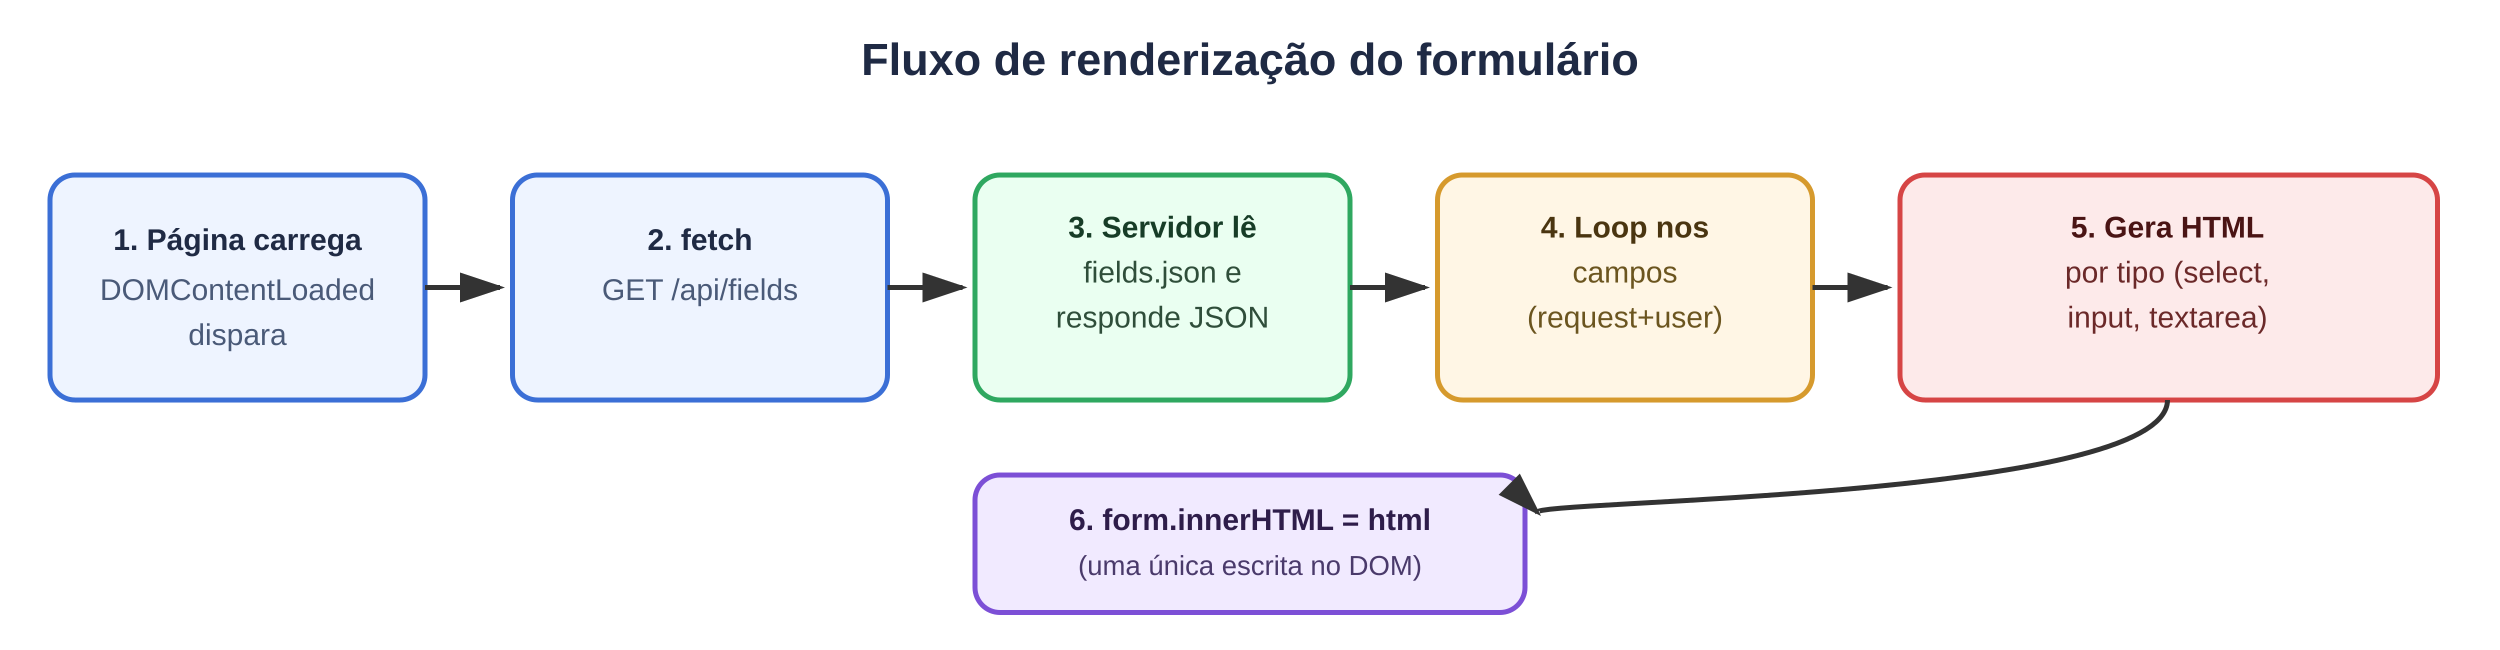
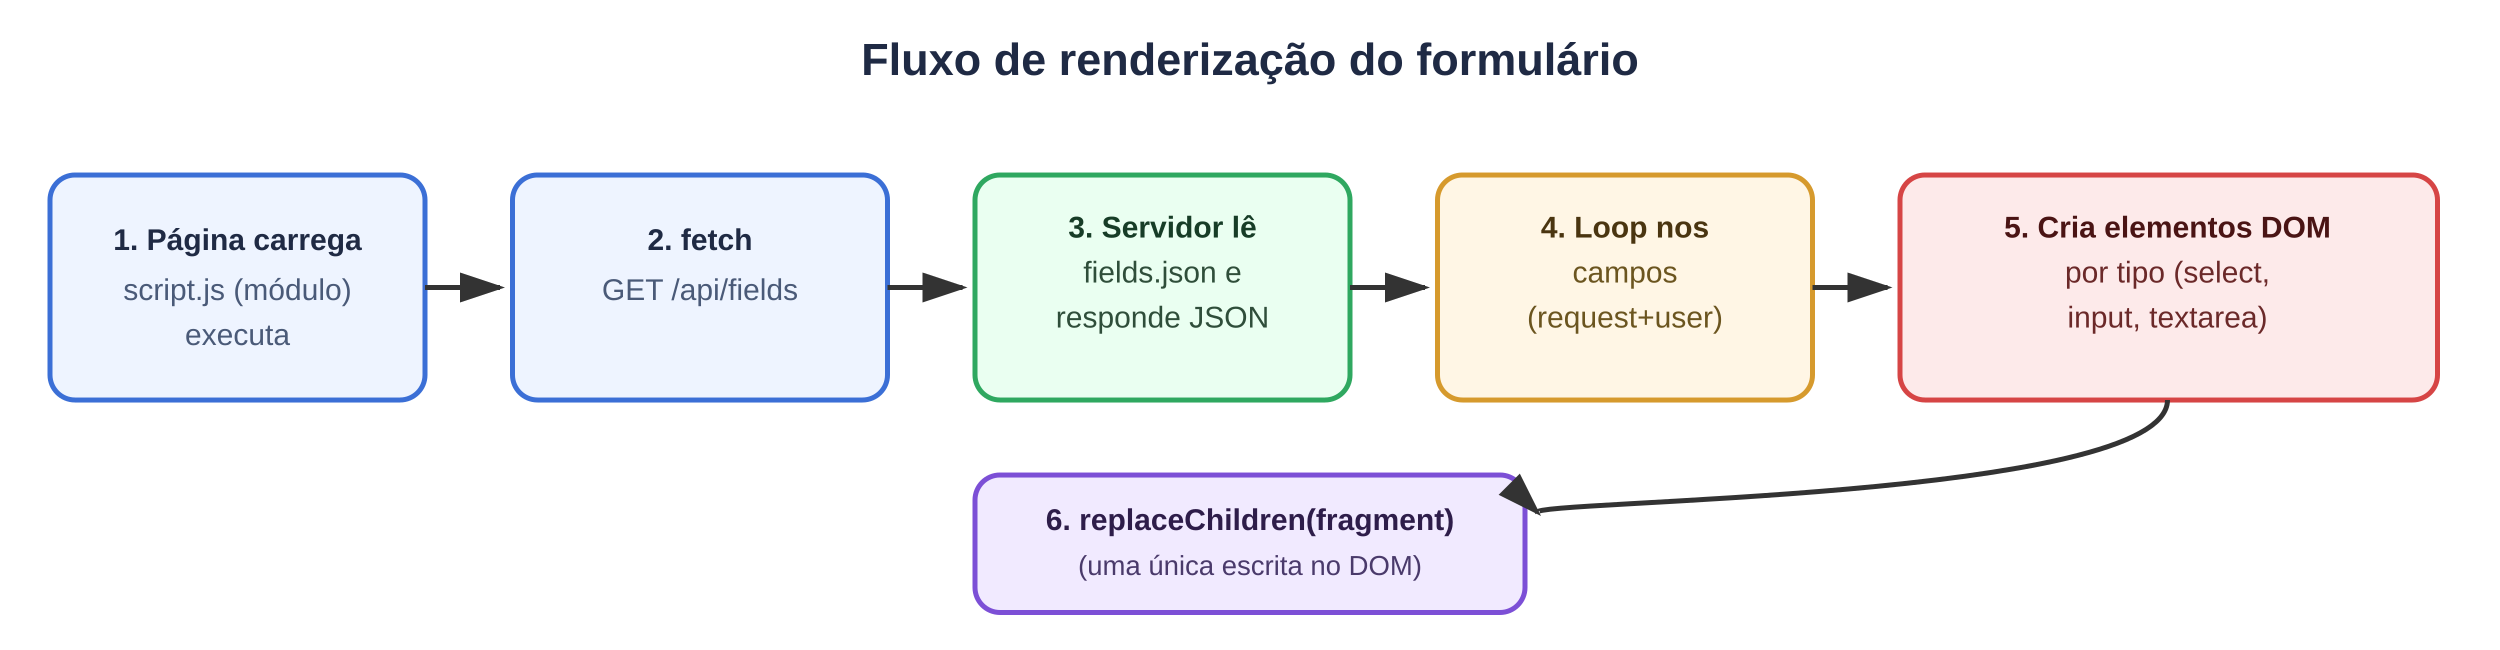
<svg xmlns="http://www.w3.org/2000/svg" viewBox="0 0 1000 260" font-family="Segoe UI, Arial, sans-serif">
  <rect width="1000" height="260" fill="#ffffff" />
  <text x="500" y="30" text-anchor="middle" font-size="18" font-weight="700" fill="#1f2a44">Fluxo de renderização do formulário</text>
  <defs>
    <marker id="arrow2" markerWidth="10" markerHeight="10" refX="8" refY="3" orient="auto" markerUnits="strokeWidth">
      <path d="M0,0 L0,6 L9,3 z" fill="#333" />
    </marker>
  </defs>
  <g font-size="12">
    <rect x="20" y="70" width="150" height="90" rx="10" fill="#eef4ff" stroke="#3b6fd6" stroke-width="2" />
    <text x="95" y="100" text-anchor="middle" font-weight="600" fill="#1f2a44">1. Página carrega</text>
-     <text x="95" y="120" text-anchor="middle" fill="#4a5a78">DOMContentLoaded</text>
-     <text x="95" y="138" text-anchor="middle" fill="#4a5a78">dispara</text>
+     <text x="95" y="120" text-anchor="middle" fill="#4a5a78">script.js (módulo)</text>
+     <text x="95" y="138" text-anchor="middle" fill="#4a5a78">executa</text>
    <rect x="205" y="70" width="150" height="90" rx="10" fill="#eef4ff" stroke="#3b6fd6" stroke-width="2" />
    <text x="280" y="100" text-anchor="middle" font-weight="600" fill="#1f2a44">2. fetch</text>
    <text x="280" y="120" text-anchor="middle" fill="#4a5a78">GET /api/fields</text>
    <rect x="390" y="70" width="150" height="90" rx="10" fill="#eafff1" stroke="#2fa860" stroke-width="2" />
    <text x="465" y="95" text-anchor="middle" font-weight="600" fill="#173d27">3. Servidor lê</text>
    <text x="465" y="113" text-anchor="middle" fill="#2f4e3a">fields.json e</text>
    <text x="465" y="131" text-anchor="middle" fill="#2f4e3a">responde JSON</text>
    <rect x="575" y="70" width="150" height="90" rx="10" fill="#fff6e5" stroke="#d69a2d" stroke-width="2" />
    <text x="650" y="95" text-anchor="middle" font-weight="600" fill="#4a3510">4. Loop nos</text>
    <text x="650" y="113" text-anchor="middle" fill="#6b551f">campos</text>
    <text x="650" y="131" text-anchor="middle" fill="#6b551f">(request+user)</text>
    <rect x="760" y="70" width="215" height="90" rx="10" fill="#fdeaea" stroke="#d64545" stroke-width="2" />
-     <text x="867" y="95" text-anchor="middle" font-weight="600" fill="#4a1414">5. Gera HTML</text>
+     <text x="867" y="95" text-anchor="middle" font-weight="600" fill="#4a1414">5. Cria elementos DOM</text>
    <text x="867" y="113" text-anchor="middle" fill="#6b2929">por tipo (select,</text>
    <text x="867" y="131" text-anchor="middle" fill="#6b2929">input, textarea)</text>
  </g>
  <line x1="170" y1="115" x2="200" y2="115" stroke="#333" stroke-width="2" marker-end="url(#arrow2)" />
  <line x1="355" y1="115" x2="385" y2="115" stroke="#333" stroke-width="2" marker-end="url(#arrow2)" />
  <line x1="540" y1="115" x2="570" y2="115" stroke="#333" stroke-width="2" marker-end="url(#arrow2)" />
  <line x1="725" y1="115" x2="755" y2="115" stroke="#333" stroke-width="2" marker-end="url(#arrow2)" />
  <rect x="390" y="190" width="220" height="55" rx="10" fill="#f1eaff" stroke="#7c4fd6" stroke-width="2" />
-   <text x="500" y="212" text-anchor="middle" font-weight="600" font-size="12" fill="#2e1d4a">6. form.innerHTML = html</text>
+   <text x="500" y="212" text-anchor="middle" font-weight="600" font-size="12" fill="#2e1d4a">6. replaceChildren(fragment)</text>
  <text x="500" y="230" text-anchor="middle" font-size="11" fill="#4a3a6b">(uma única escrita no DOM)</text>
  <path d="M867,160 C 867,200 610,200 615,205" fill="none" stroke="#333" stroke-width="2" marker-end="url(#arrow2)" />
</svg>
